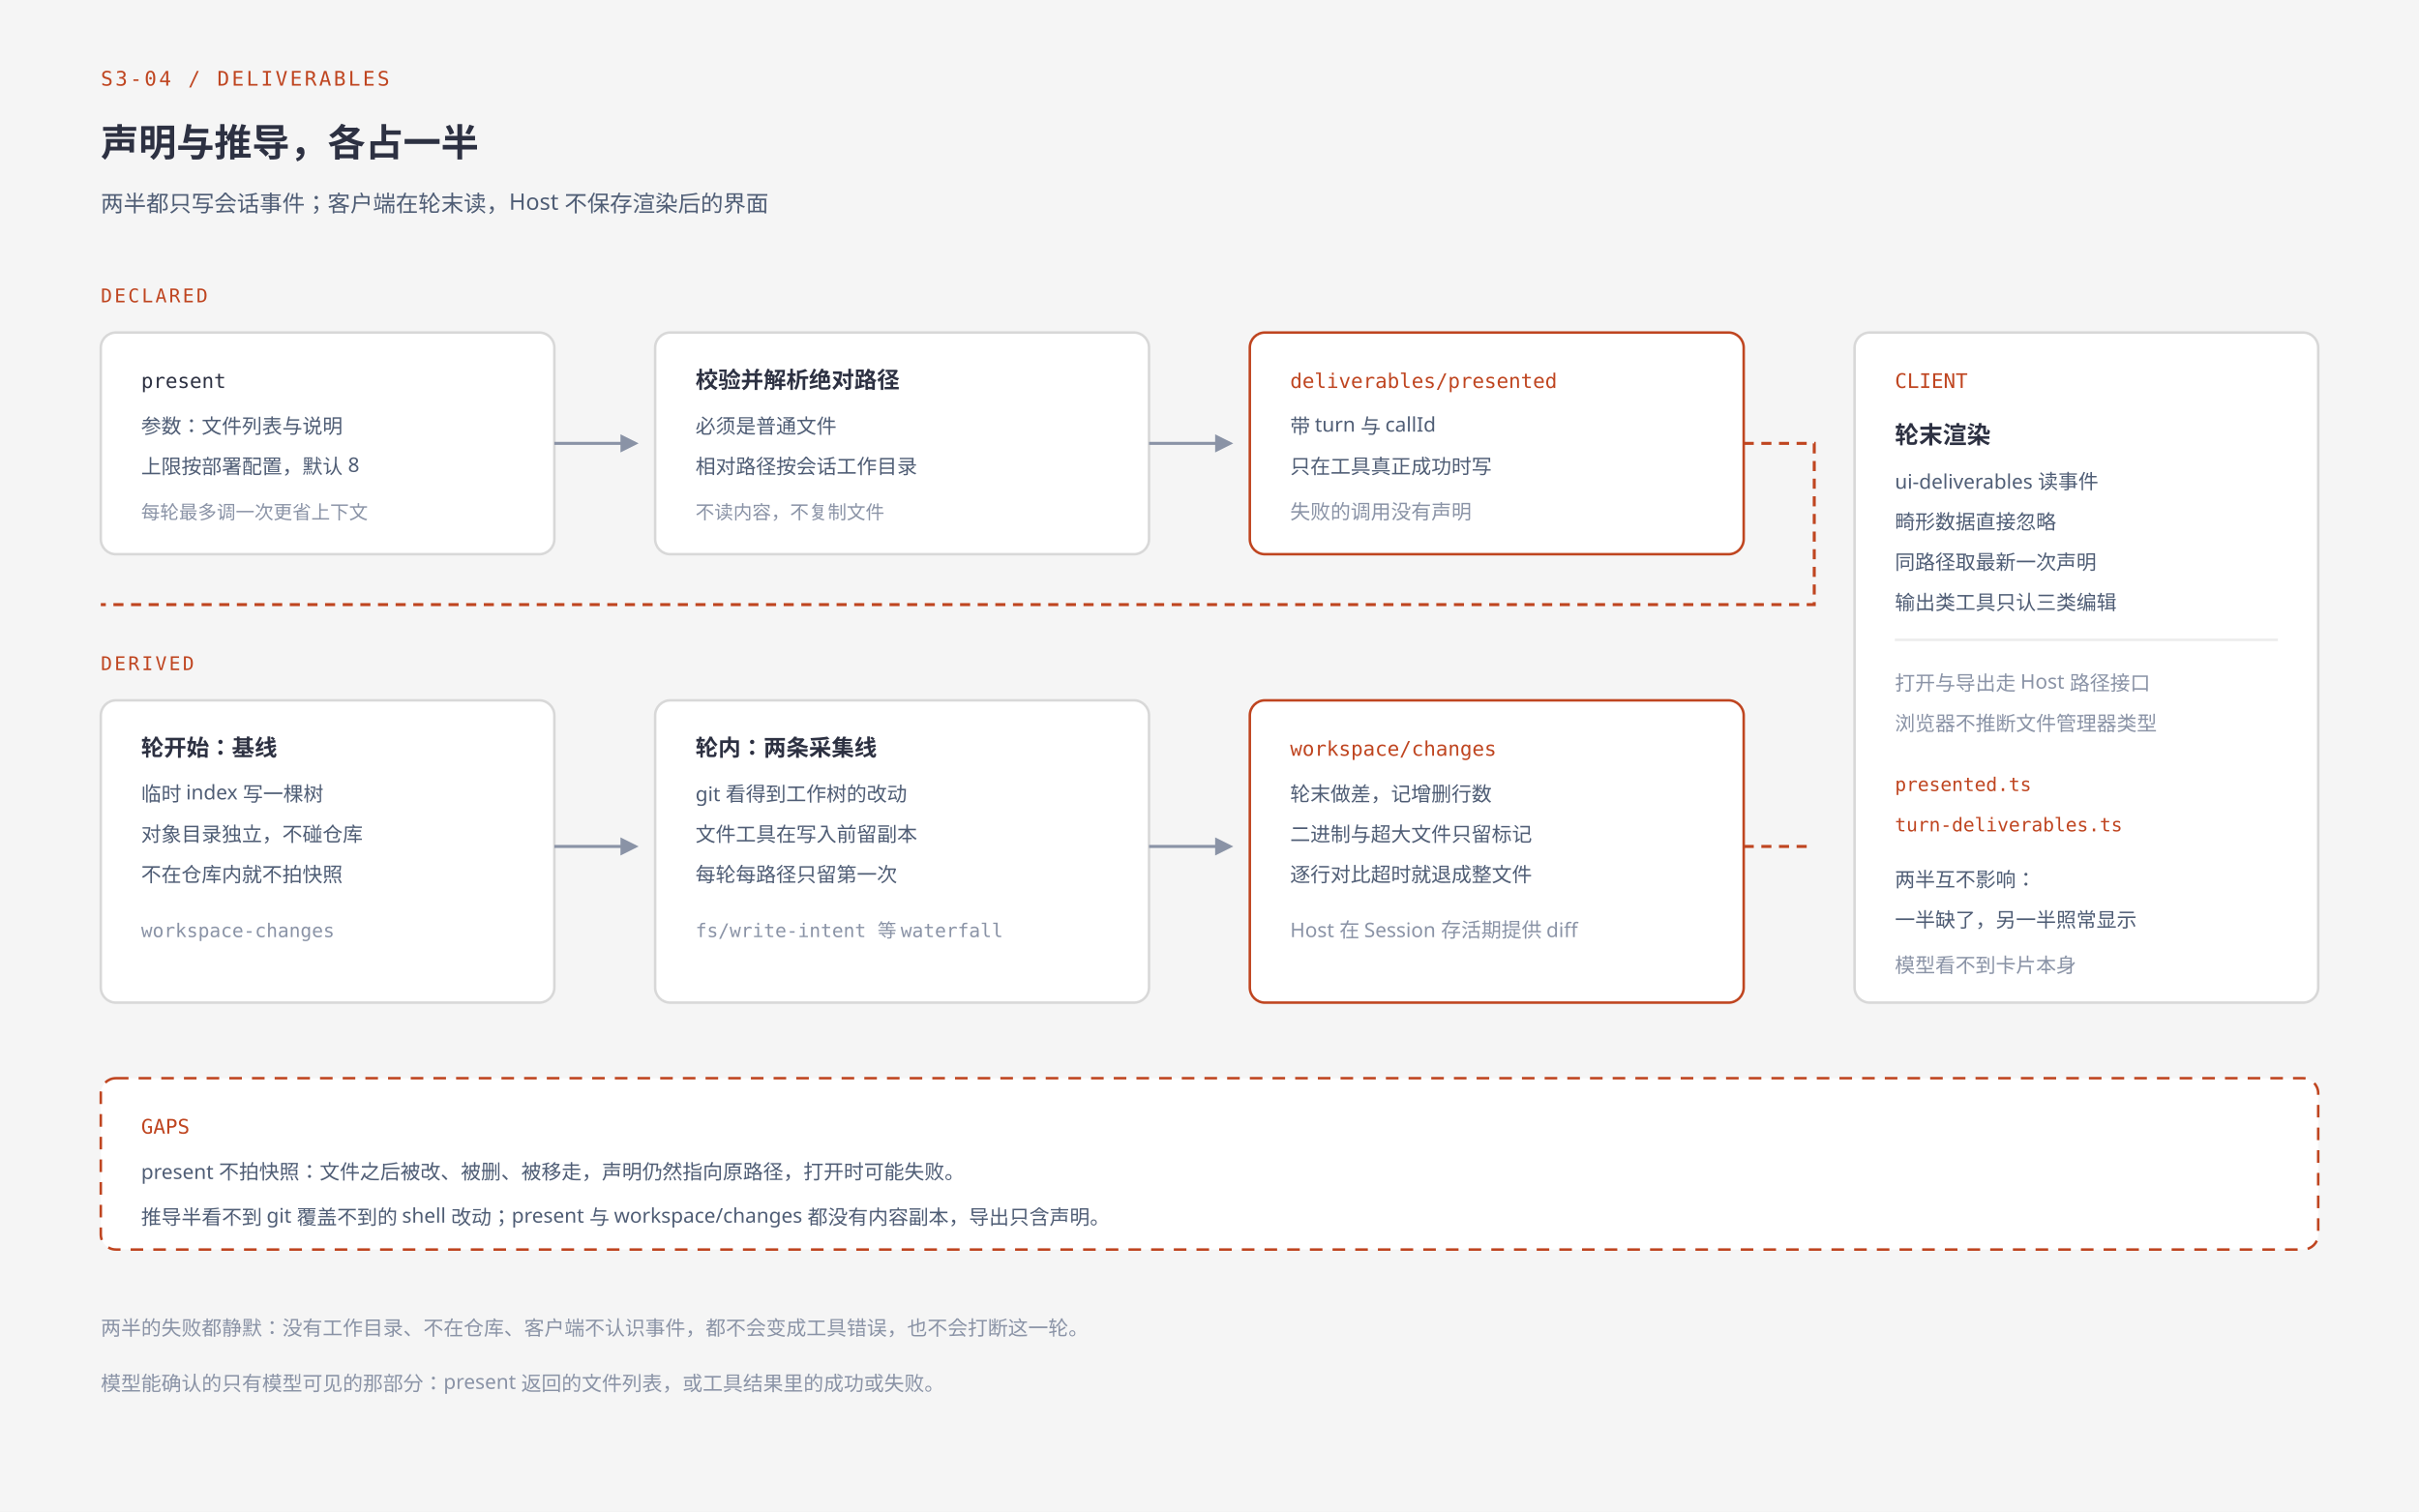
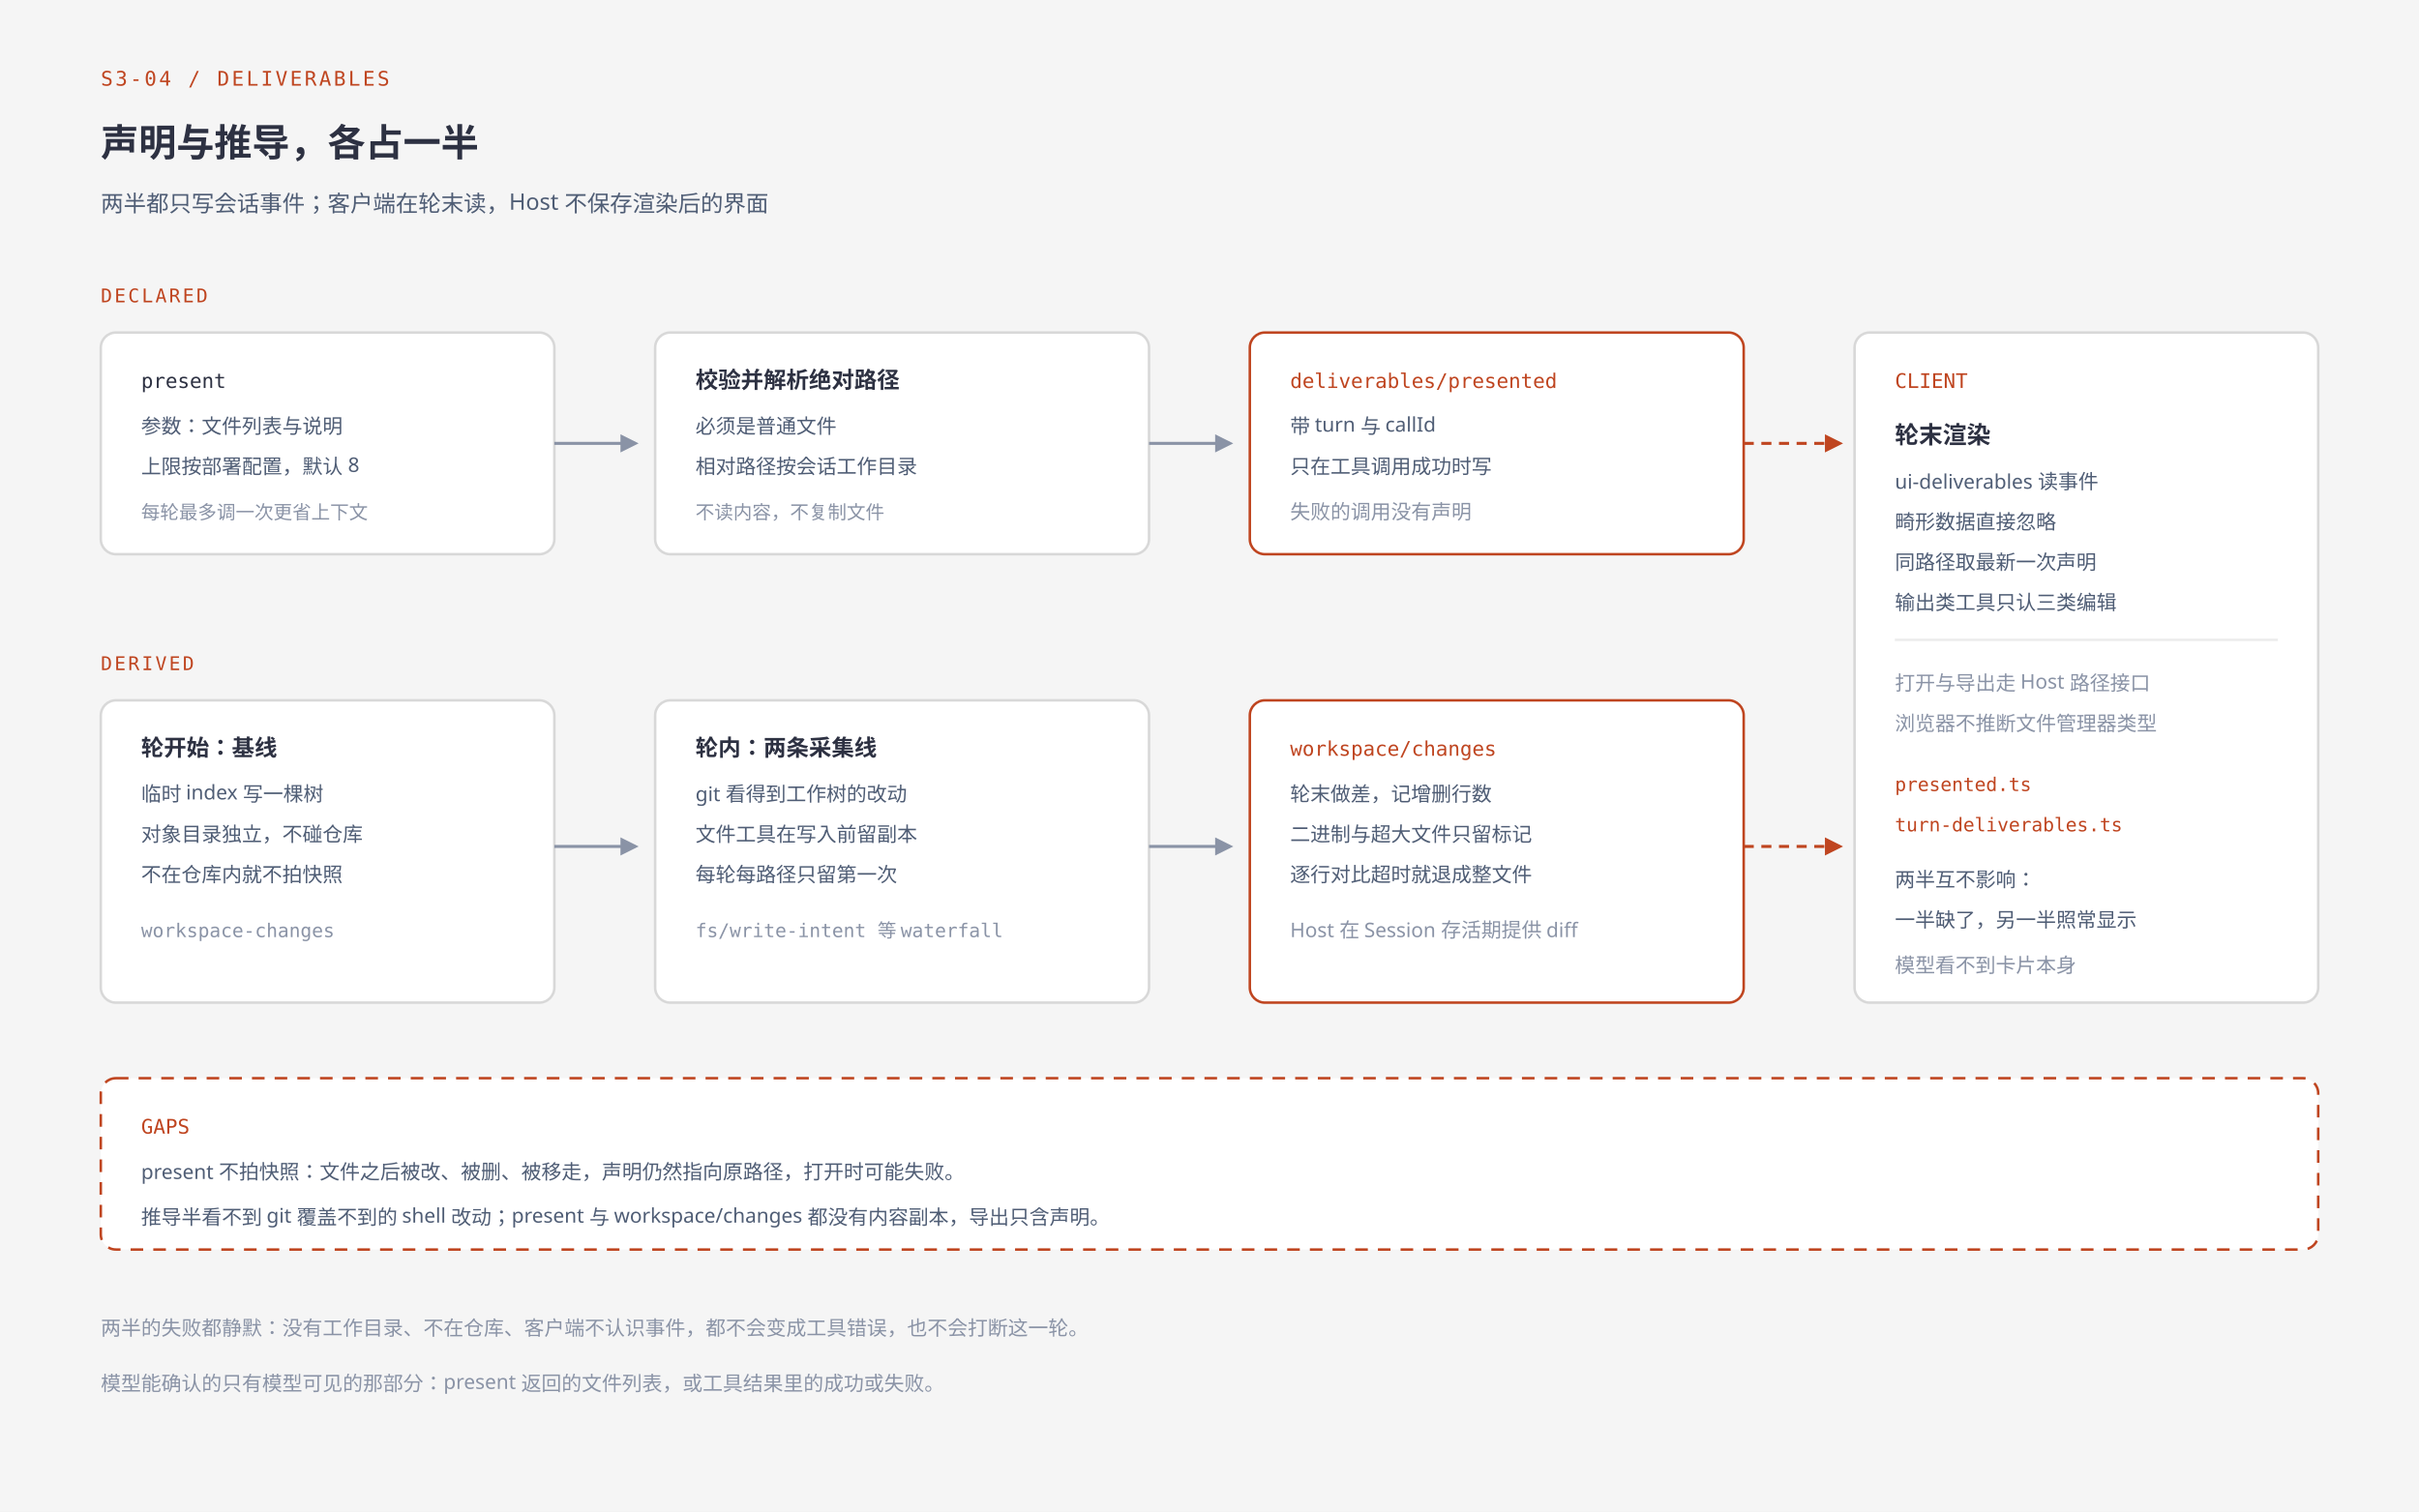
<svg xmlns="http://www.w3.org/2000/svg" width="960" height="600" viewBox="0 0 960 600" role="img" aria-labelledby="f04-t f04-d">
  <defs>
    <marker id="f04-a" viewBox="0 0 10 10" refX="8" refY="5" markerWidth="6" markerHeight="6" orient="auto-start-reverse">
      <path d="M 0 0 L 10 5 L 0 10 z" fill="#8a93a6" />
    </marker>
    <marker id="f04-acc" viewBox="0 0 10 10" refX="8" refY="5" markerWidth="6" markerHeight="6" orient="auto-start-reverse">
      <path d="M 0 0 L 10 5 L 0 10 z" fill="#bf4520" />
    </marker>
  </defs>
  <rect width="960" height="600" fill="#f5f5f5" />
  <text x="40" y="34" font-family="'Geist Mono','SF Mono',ui-monospace,monospace" font-size="8" letter-spacing="0.12em" fill="#bf4520">S3-04 / DELIVERABLES</text>
  <text x="40" y="62" font-family="'Geist','PingFang SC','Noto Sans SC',system-ui,sans-serif" font-size="15" font-weight="600" fill="#2d3142">声明与推导，各占一半</text>
  <text x="40" y="84" font-family="'Geist','PingFang SC','Noto Sans SC',system-ui,sans-serif" font-size="9" fill="#4f5d75">两半都只写会话事件；客户端在轮末读，Host 不保存渲染后的界面</text>
  <text x="40" y="120" font-family="'Geist Mono','SF Mono',ui-monospace,monospace" font-size="7.5" letter-spacing="0.12em" fill="#bf4520">DECLARED</text>
  <rect x="40" y="132" width="180" height="88" rx="6" fill="#ffffff" stroke="#d8d8d8" />
  <text x="56" y="154" font-family="'Geist Mono','SF Mono',ui-monospace,monospace" font-size="8" fill="#2d3142">present</text>
  <text x="56" y="172" font-family="'Geist','PingFang SC','Noto Sans SC',system-ui,sans-serif" font-size="8" fill="#4f5d75">参数：文件列表与说明</text>
  <text x="56" y="188" font-family="'Geist','PingFang SC','Noto Sans SC',system-ui,sans-serif" font-size="8" fill="#4f5d75">上限按部署配置，默认 8</text>
  <text x="56" y="206" font-family="'Geist','PingFang SC','Noto Sans SC',system-ui,sans-serif" font-size="7.5" fill="#8a93a6">每轮最多调一次更省上下文</text>
  <line x1="220" y1="176" x2="252" y2="176" stroke="#8a93a6" stroke-width="1.2" marker-end="url(#f04-a)" />
  <rect x="260" y="132" width="196" height="88" rx="6" fill="#ffffff" stroke="#d8d8d8" />
  <text x="276" y="154" font-family="'Geist','PingFang SC','Noto Sans SC',system-ui,sans-serif" font-size="9" font-weight="600" fill="#2d3142">校验并解析绝对路径</text>
  <text x="276" y="172" font-family="'Geist','PingFang SC','Noto Sans SC',system-ui,sans-serif" font-size="8" fill="#4f5d75">必须是普通文件</text>
  <text x="276" y="188" font-family="'Geist','PingFang SC','Noto Sans SC',system-ui,sans-serif" font-size="8" fill="#4f5d75">相对路径按会话工作目录</text>
  <text x="276" y="206" font-family="'Geist Mono','SF Mono',ui-monospace,monospace" font-size="7.5" fill="#8a93a6">不读内容，不复制文件</text>
  <line x1="456" y1="176" x2="488" y2="176" stroke="#8a93a6" stroke-width="1.2" marker-end="url(#f04-a)" />
  <rect x="496" y="132" width="196" height="88" rx="6" fill="#ffffff" stroke="#bf4520" />
  <text x="512" y="154" font-family="'Geist Mono','SF Mono',ui-monospace,monospace" font-size="8" fill="#bf4520">deliverables/presented</text>
  <text x="512" y="172" font-family="'Geist','PingFang SC','Noto Sans SC',system-ui,sans-serif" font-size="8" fill="#4f5d75">带 turn 与 callId</text>
-   <text x="512" y="188" font-family="'Geist','PingFang SC','Noto Sans SC',system-ui,sans-serif" font-size="8" fill="#4f5d75">只在工具真正成功时写</text>
+   <text x="512" y="188" font-family="'Geist','PingFang SC','Noto Sans SC',system-ui,sans-serif" font-size="8" fill="#4f5d75">只在工具调用成功时写</text>
  <text x="512" y="206" font-family="'Geist','PingFang SC','Noto Sans SC',system-ui,sans-serif" font-size="8" fill="#8a93a6">失败的调用没有声明</text>
  <text x="40" y="266" font-family="'Geist Mono','SF Mono',ui-monospace,monospace" font-size="7.5" letter-spacing="0.12em" fill="#bf4520">DERIVED</text>
  <rect x="40" y="278" width="180" height="120" rx="6" fill="#ffffff" stroke="#d8d8d8" />
  <text x="56" y="300" font-family="'Geist','PingFang SC','Noto Sans SC',system-ui,sans-serif" font-size="9" font-weight="600" fill="#2d3142">轮开始：基线</text>
  <text x="56" y="318" font-family="'Geist','PingFang SC','Noto Sans SC',system-ui,sans-serif" font-size="8" fill="#4f5d75">临时 index 写一棵树</text>
  <text x="56" y="334" font-family="'Geist','PingFang SC','Noto Sans SC',system-ui,sans-serif" font-size="8" fill="#4f5d75">对象目录独立，不碰仓库</text>
  <text x="56" y="350" font-family="'Geist','PingFang SC','Noto Sans SC',system-ui,sans-serif" font-size="8" fill="#4f5d75">不在仓库内就不拍快照</text>
  <text x="56" y="372" font-family="'Geist Mono','SF Mono',ui-monospace,monospace" font-size="7.5" fill="#8a93a6">workspace-changes</text>
  <line x1="220" y1="336" x2="252" y2="336" stroke="#8a93a6" stroke-width="1.2" marker-end="url(#f04-a)" />
  <rect x="260" y="278" width="196" height="120" rx="6" fill="#ffffff" stroke="#d8d8d8" />
  <text x="276" y="300" font-family="'Geist','PingFang SC','Noto Sans SC',system-ui,sans-serif" font-size="9" font-weight="600" fill="#2d3142">轮内：两条采集线</text>
  <text x="276" y="318" font-family="'Geist','PingFang SC','Noto Sans SC',system-ui,sans-serif" font-size="8" fill="#4f5d75">git 看得到工作树的改动</text>
  <text x="276" y="334" font-family="'Geist','PingFang SC','Noto Sans SC',system-ui,sans-serif" font-size="8" fill="#4f5d75">文件工具在写入前留副本</text>
  <text x="276" y="350" font-family="'Geist','PingFang SC','Noto Sans SC',system-ui,sans-serif" font-size="8" fill="#4f5d75">每轮每路径只留第一次</text>
  <text x="276" y="372" font-family="'Geist Mono','SF Mono',ui-monospace,monospace" font-size="7.5" fill="#8a93a6">fs/write-intent 等 waterfall</text>
  <line x1="456" y1="336" x2="488" y2="336" stroke="#8a93a6" stroke-width="1.2" marker-end="url(#f04-a)" />
  <rect x="496" y="278" width="196" height="120" rx="6" fill="#ffffff" stroke="#bf4520" />
  <text x="512" y="300" font-family="'Geist Mono','SF Mono',ui-monospace,monospace" font-size="8" fill="#bf4520">workspace/changes</text>
  <text x="512" y="318" font-family="'Geist','PingFang SC','Noto Sans SC',system-ui,sans-serif" font-size="8" fill="#4f5d75">轮末做差，记增删行数</text>
  <text x="512" y="334" font-family="'Geist','PingFang SC','Noto Sans SC',system-ui,sans-serif" font-size="8" fill="#4f5d75">二进制与超大文件只留标记</text>
  <text x="512" y="350" font-family="'Geist','PingFang SC','Noto Sans SC',system-ui,sans-serif" font-size="8" fill="#4f5d75">逐行对比超时就退成整文件</text>
  <text x="512" y="372" font-family="'Geist','PingFang SC','Noto Sans SC',system-ui,sans-serif" font-size="8" fill="#8a93a6">Host 在 Session 存活期提供 diff</text>
-   <path d="M 692 176 L 720 176 L 720 240 L 40 240 L 40 240" fill="none" stroke="#bf4520" stroke-width="1.2" stroke-dasharray="4 3" />
-   <path d="M 692 336 L 720 336" fill="none" stroke="#bf4520" stroke-width="1.2" stroke-dasharray="4 3" />
+   <path d="M 692 176 L 730 176" fill="none" stroke="#bf4520" stroke-width="1.2" stroke-dasharray="4 3" marker-end="url(#f04-acc)" />
+   <path d="M 692 336 L 730 336" fill="none" stroke="#bf4520" stroke-width="1.2" stroke-dasharray="4 3" marker-end="url(#f04-acc)" />
  <rect x="736" y="132" width="184" height="266" rx="6" fill="#ffffff" stroke="#d8d8d8" />
  <text x="752" y="154" font-family="'Geist Mono','SF Mono',ui-monospace,monospace" font-size="8" fill="#bf4520">CLIENT</text>
  <text x="752" y="176" font-family="'Geist','PingFang SC','Noto Sans SC',system-ui,sans-serif" font-size="9.5" font-weight="600" fill="#2d3142">轮末渲染</text>
  <text x="752" y="194" font-family="'Geist','PingFang SC','Noto Sans SC',system-ui,sans-serif" font-size="8" fill="#4f5d75">ui-deliverables 读事件</text>
  <text x="752" y="210" font-family="'Geist','PingFang SC','Noto Sans SC',system-ui,sans-serif" font-size="8" fill="#4f5d75">畸形数据直接忽略</text>
  <text x="752" y="226" font-family="'Geist','PingFang SC','Noto Sans SC',system-ui,sans-serif" font-size="8" fill="#4f5d75">同路径取最新一次声明</text>
  <text x="752" y="242" font-family="'Geist','PingFang SC','Noto Sans SC',system-ui,sans-serif" font-size="8" fill="#4f5d75">输出类工具只认三类编辑</text>
  <line x1="752" y1="254" x2="904" y2="254" stroke="#ececec" />
  <text x="752" y="274" font-family="'Geist','PingFang SC','Noto Sans SC',system-ui,sans-serif" font-size="8" fill="#8a93a6">打开与导出走 Host 路径接口</text>
  <text x="752" y="290" font-family="'Geist','PingFang SC','Noto Sans SC',system-ui,sans-serif" font-size="8" fill="#8a93a6">浏览器不推断文件管理器类型</text>
  <text x="752" y="314" font-family="'Geist Mono','SF Mono',ui-monospace,monospace" font-size="7.5" fill="#bf4520">presented.ts</text>
  <text x="752" y="330" font-family="'Geist Mono','SF Mono',ui-monospace,monospace" font-size="7.5" fill="#bf4520">turn-deliverables.ts</text>
  <text x="752" y="352" font-family="'Geist','PingFang SC','Noto Sans SC',system-ui,sans-serif" font-size="8" fill="#4f5d75">两半互不影响：</text>
  <text x="752" y="368" font-family="'Geist','PingFang SC','Noto Sans SC',system-ui,sans-serif" font-size="8" fill="#4f5d75">一半缺了，另一半照常显示</text>
  <text x="752" y="386" font-family="'Geist','PingFang SC','Noto Sans SC',system-ui,sans-serif" font-size="8" fill="#8a93a6">模型看不到卡片本身</text>
  <rect x="40" y="428" width="880" height="68" rx="6" fill="#ffffff" stroke="#bf4520" stroke-dasharray="5 4" />
  <text x="56" y="450" font-family="'Geist Mono','SF Mono',ui-monospace,monospace" font-size="8" fill="#bf4520">GAPS</text>
  <text x="56" y="468" font-family="'Geist','PingFang SC','Noto Sans SC',system-ui,sans-serif" font-size="8" fill="#4f5d75">present 不拍快照：文件之后被改、被删、被移走，声明仍然指向原路径，打开时可能失败。</text>
  <text x="56" y="486" font-family="'Geist','PingFang SC','Noto Sans SC',system-ui,sans-serif" font-size="8" fill="#4f5d75">推导半看不到 git 覆盖不到的 shell 改动；present 与 workspace/changes 都没有内容副本，导出只含声明。</text>
  <text x="40" y="530" font-family="'Geist','PingFang SC','Noto Sans SC',system-ui,sans-serif" font-size="8" fill="#8a93a6">两半的失败都静默：没有工作目录、不在仓库、客户端不认识事件，都不会变成工具错误，也不会打断这一轮。</text>
  <text x="40" y="552" font-family="'Geist','PingFang SC','Noto Sans SC',system-ui,sans-serif" font-size="8" fill="#8a93a6">模型能确认的只有模型可见的那部分：present 返回的文件列表，或工具结果里的成功或失败。</text>
</svg>
